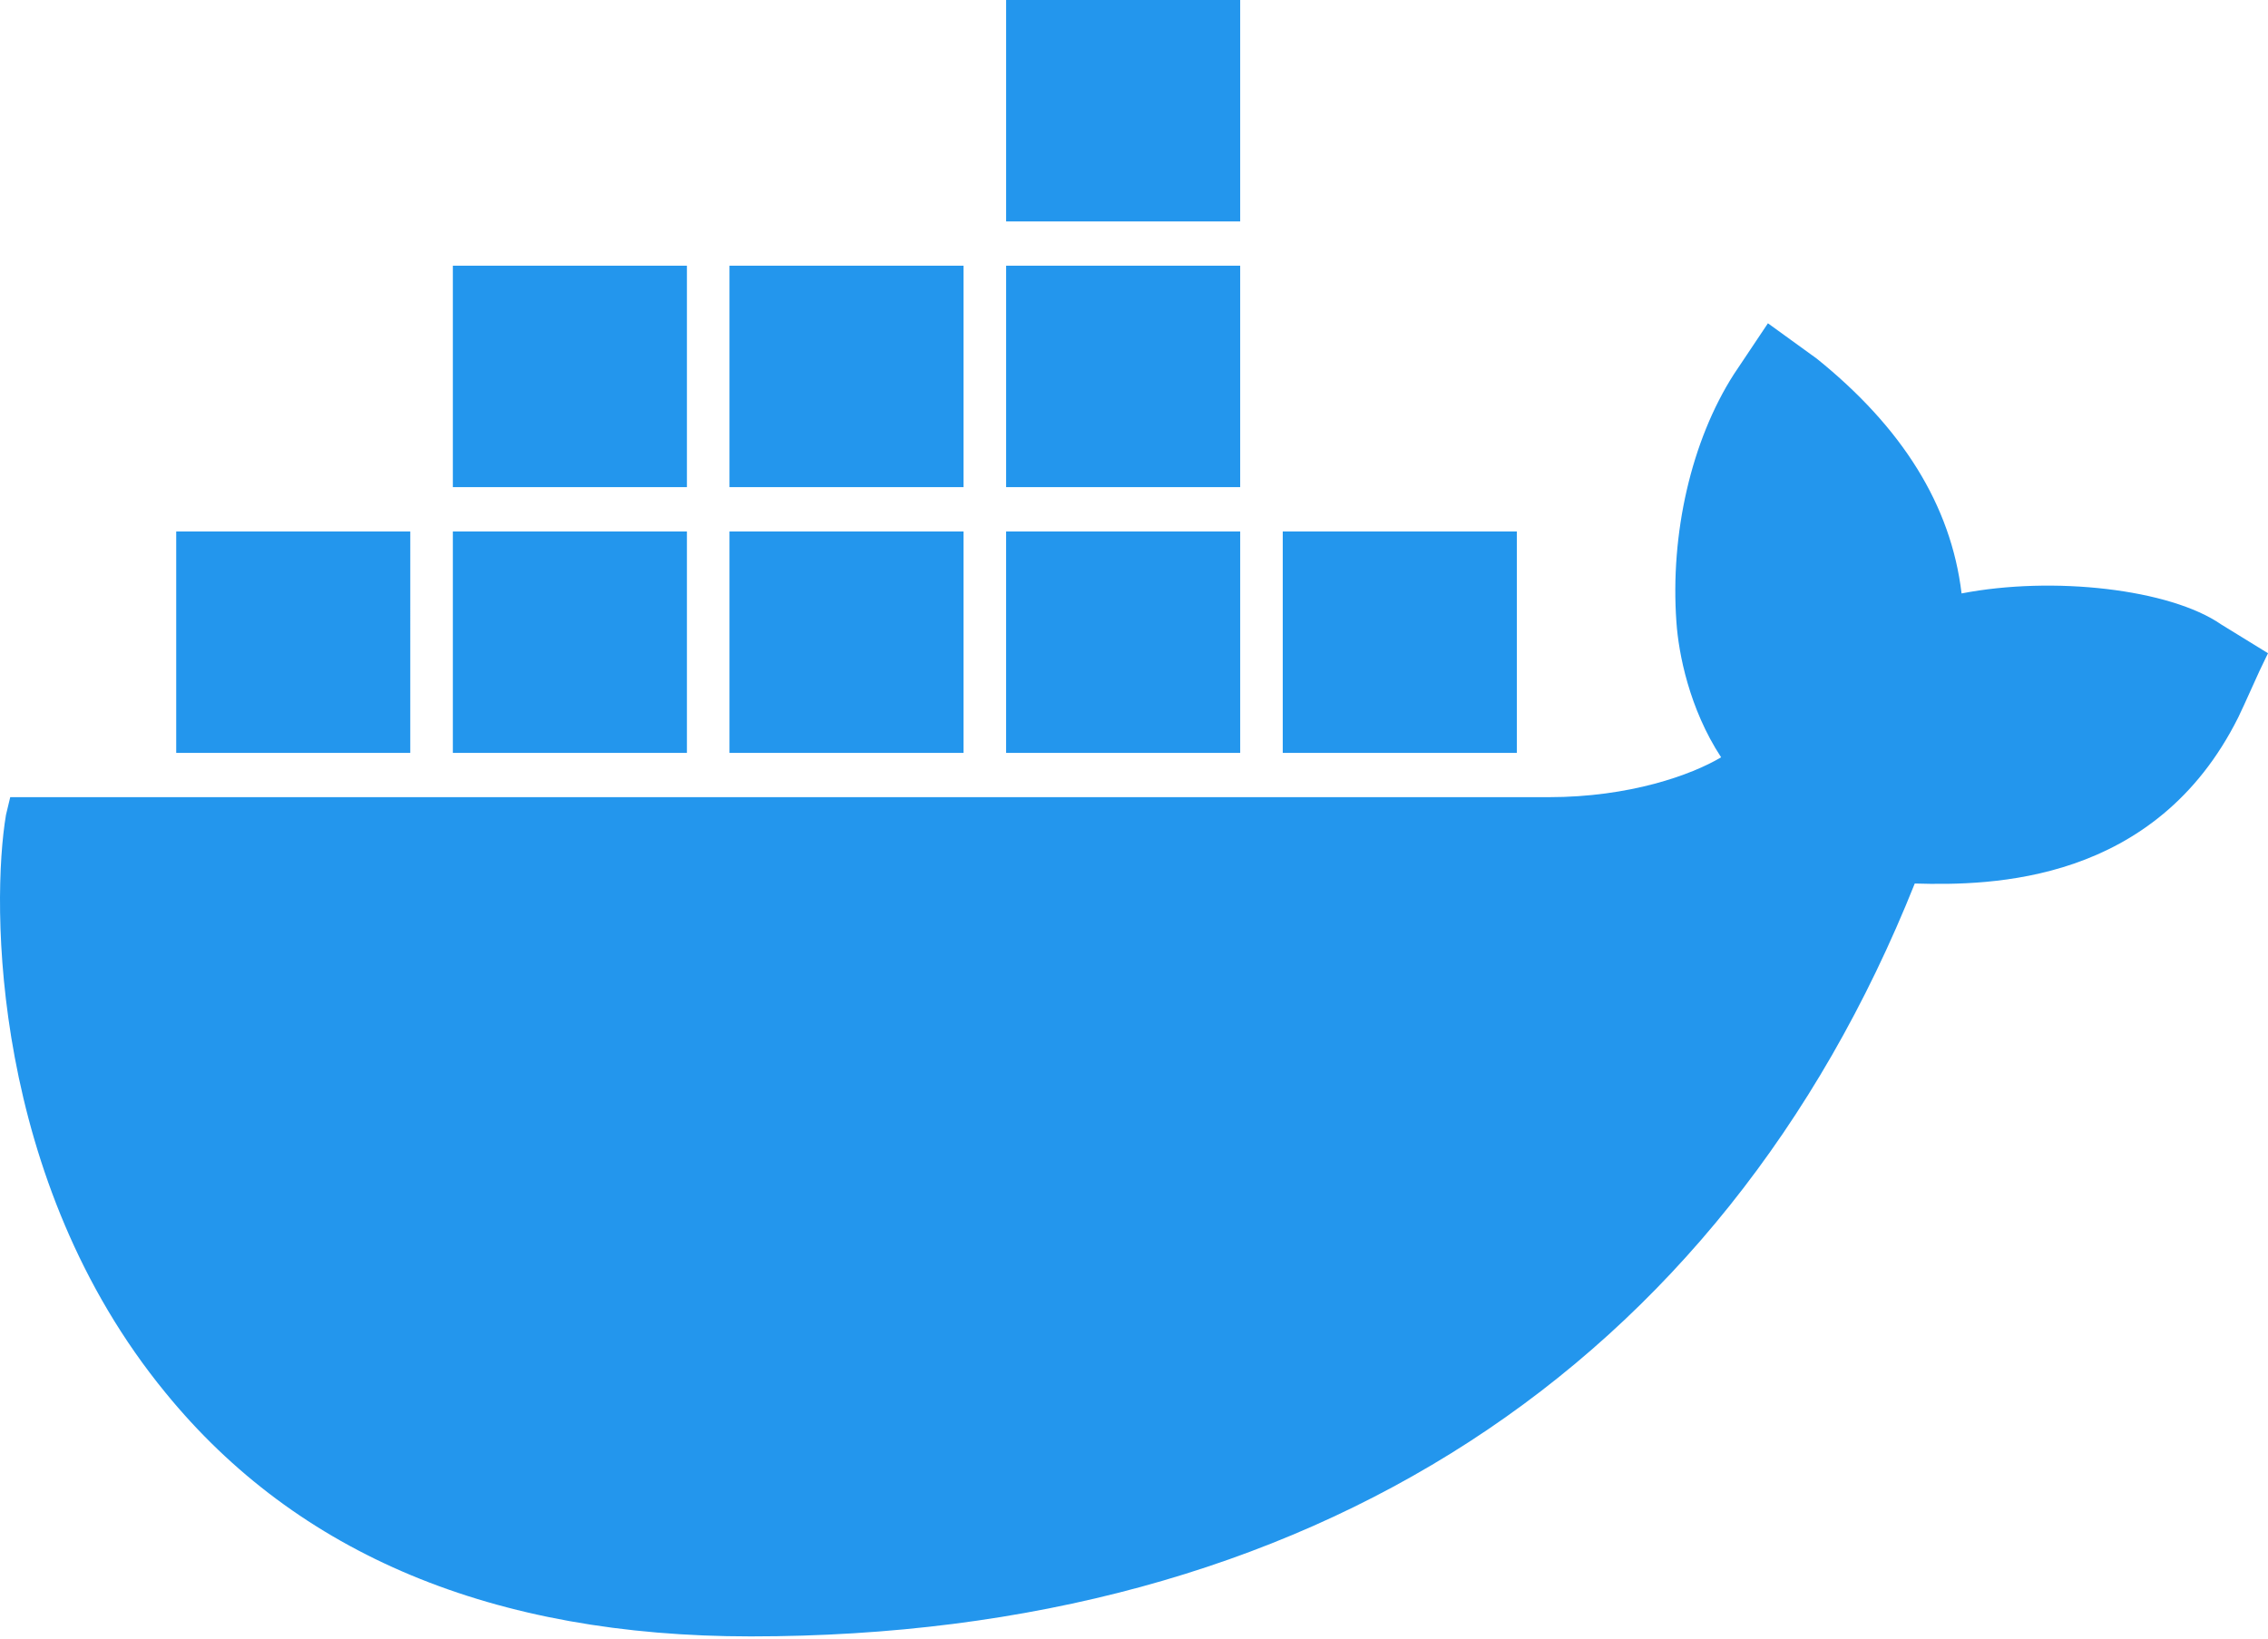
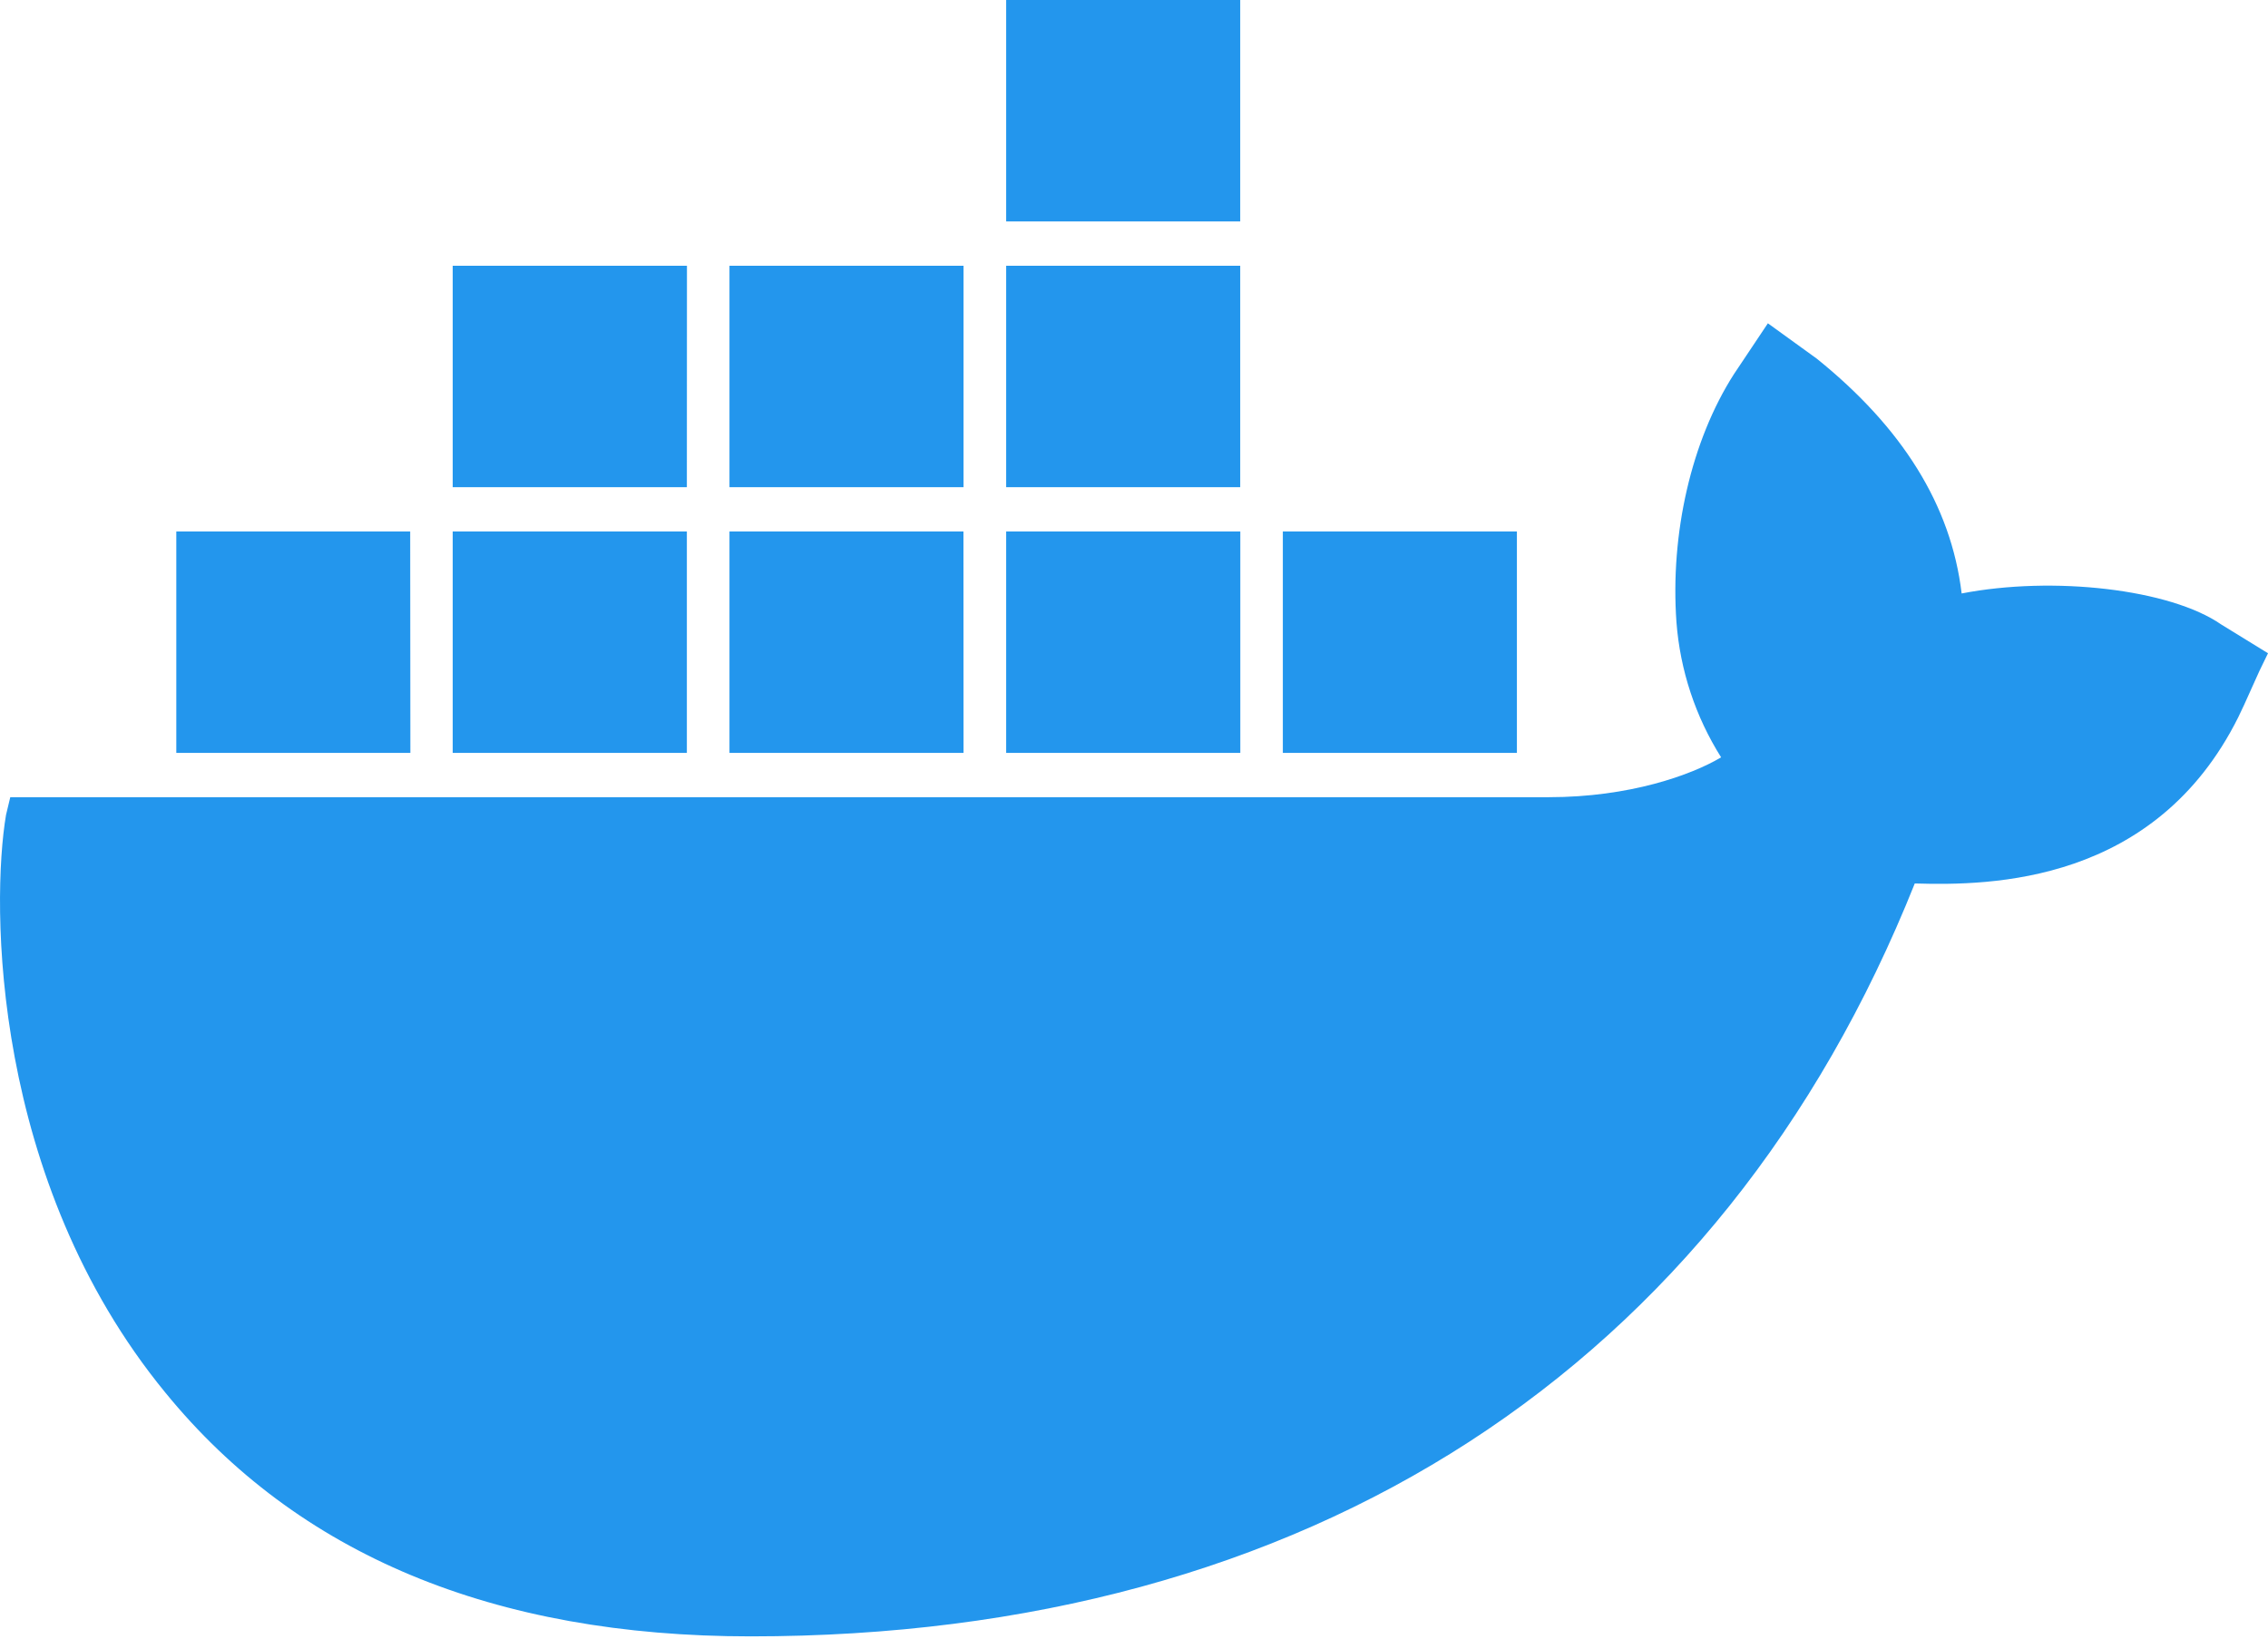
<svg xmlns="http://www.w3.org/2000/svg" viewBox="0 0 256 185">
-   <path fill="#2396ed" d="M250.716 70.497c-5.765-4-18.976-5.5-29.304-3.5c-1.2-10-6.725-18.749-16.333-26.499l-5.524-4l-3.844 5.75c-4.803 7.5-7.205 18-6.485 28c.24 3.499 1.441 9.749 5.044 15.249c-3.362 2-10.328 4.5-19.455 4.5H1.155l-.48 2c-1.682 9.999-1.682 41.248 18.014 65.247c14.892 18.249 36.99 27.499 66.053 27.499c62.93 0 109.528-30.25 131.386-84.997c8.647.25 27.142 0 36.51-18.75c.24-.5.72-1.5 2.401-5.249l.961-2zM139.986 0h-26.42v24.999h26.42zm0 29.999h-26.42v24.999h26.42zm-31.225 0h-26.42v24.999h26.42zm-31.225 0H51.115v24.999h26.421zM46.311 59.998H19.89v24.999h26.42zm31.225 0H51.115v24.999h26.421zm31.225 0h-26.42v24.999h26.42zm31.226 0h-26.422v24.999h26.422zm31.225 0H144.79v24.999h26.422z" />
+   <path fill="#2396ed" d="M250.72 70.5c-5.77-4-18.98-5.5-29.3-3.5-1.2-10-6.73-18.75-16.34-26.5l-5.53-4-3.84 5.75c-4.8 7.5-7.2 18-6.48 28a33.4 33.4 0 0 0 5.04 15.25c-3.36 2-10.33 4.5-19.45 4.5H1.16l-.48 2c-1.69 10-1.69 41.25 18 65.24 14.9 18.25 37 27.5 66.06 27.5 62.93 0 109.53-30.25 131.39-85 8.64.26 27.14 0 36.5-18.74.25-.5.73-1.5 2.4-5.25l.97-2zM139.99 0h-26.42v25h26.42zm0 30h-26.42v25h26.42zm-31.23 0H82.34v25h26.42zm-31.22 0H51.1v25h26.43zM46.3 60H19.9v25h26.42zm31.23 0H51.1v25h26.43zm31.22 0H82.34v25h26.42zM140 60h-26.43v25H140zm31.22 0H144.8v25h26.42z" />
</svg>
